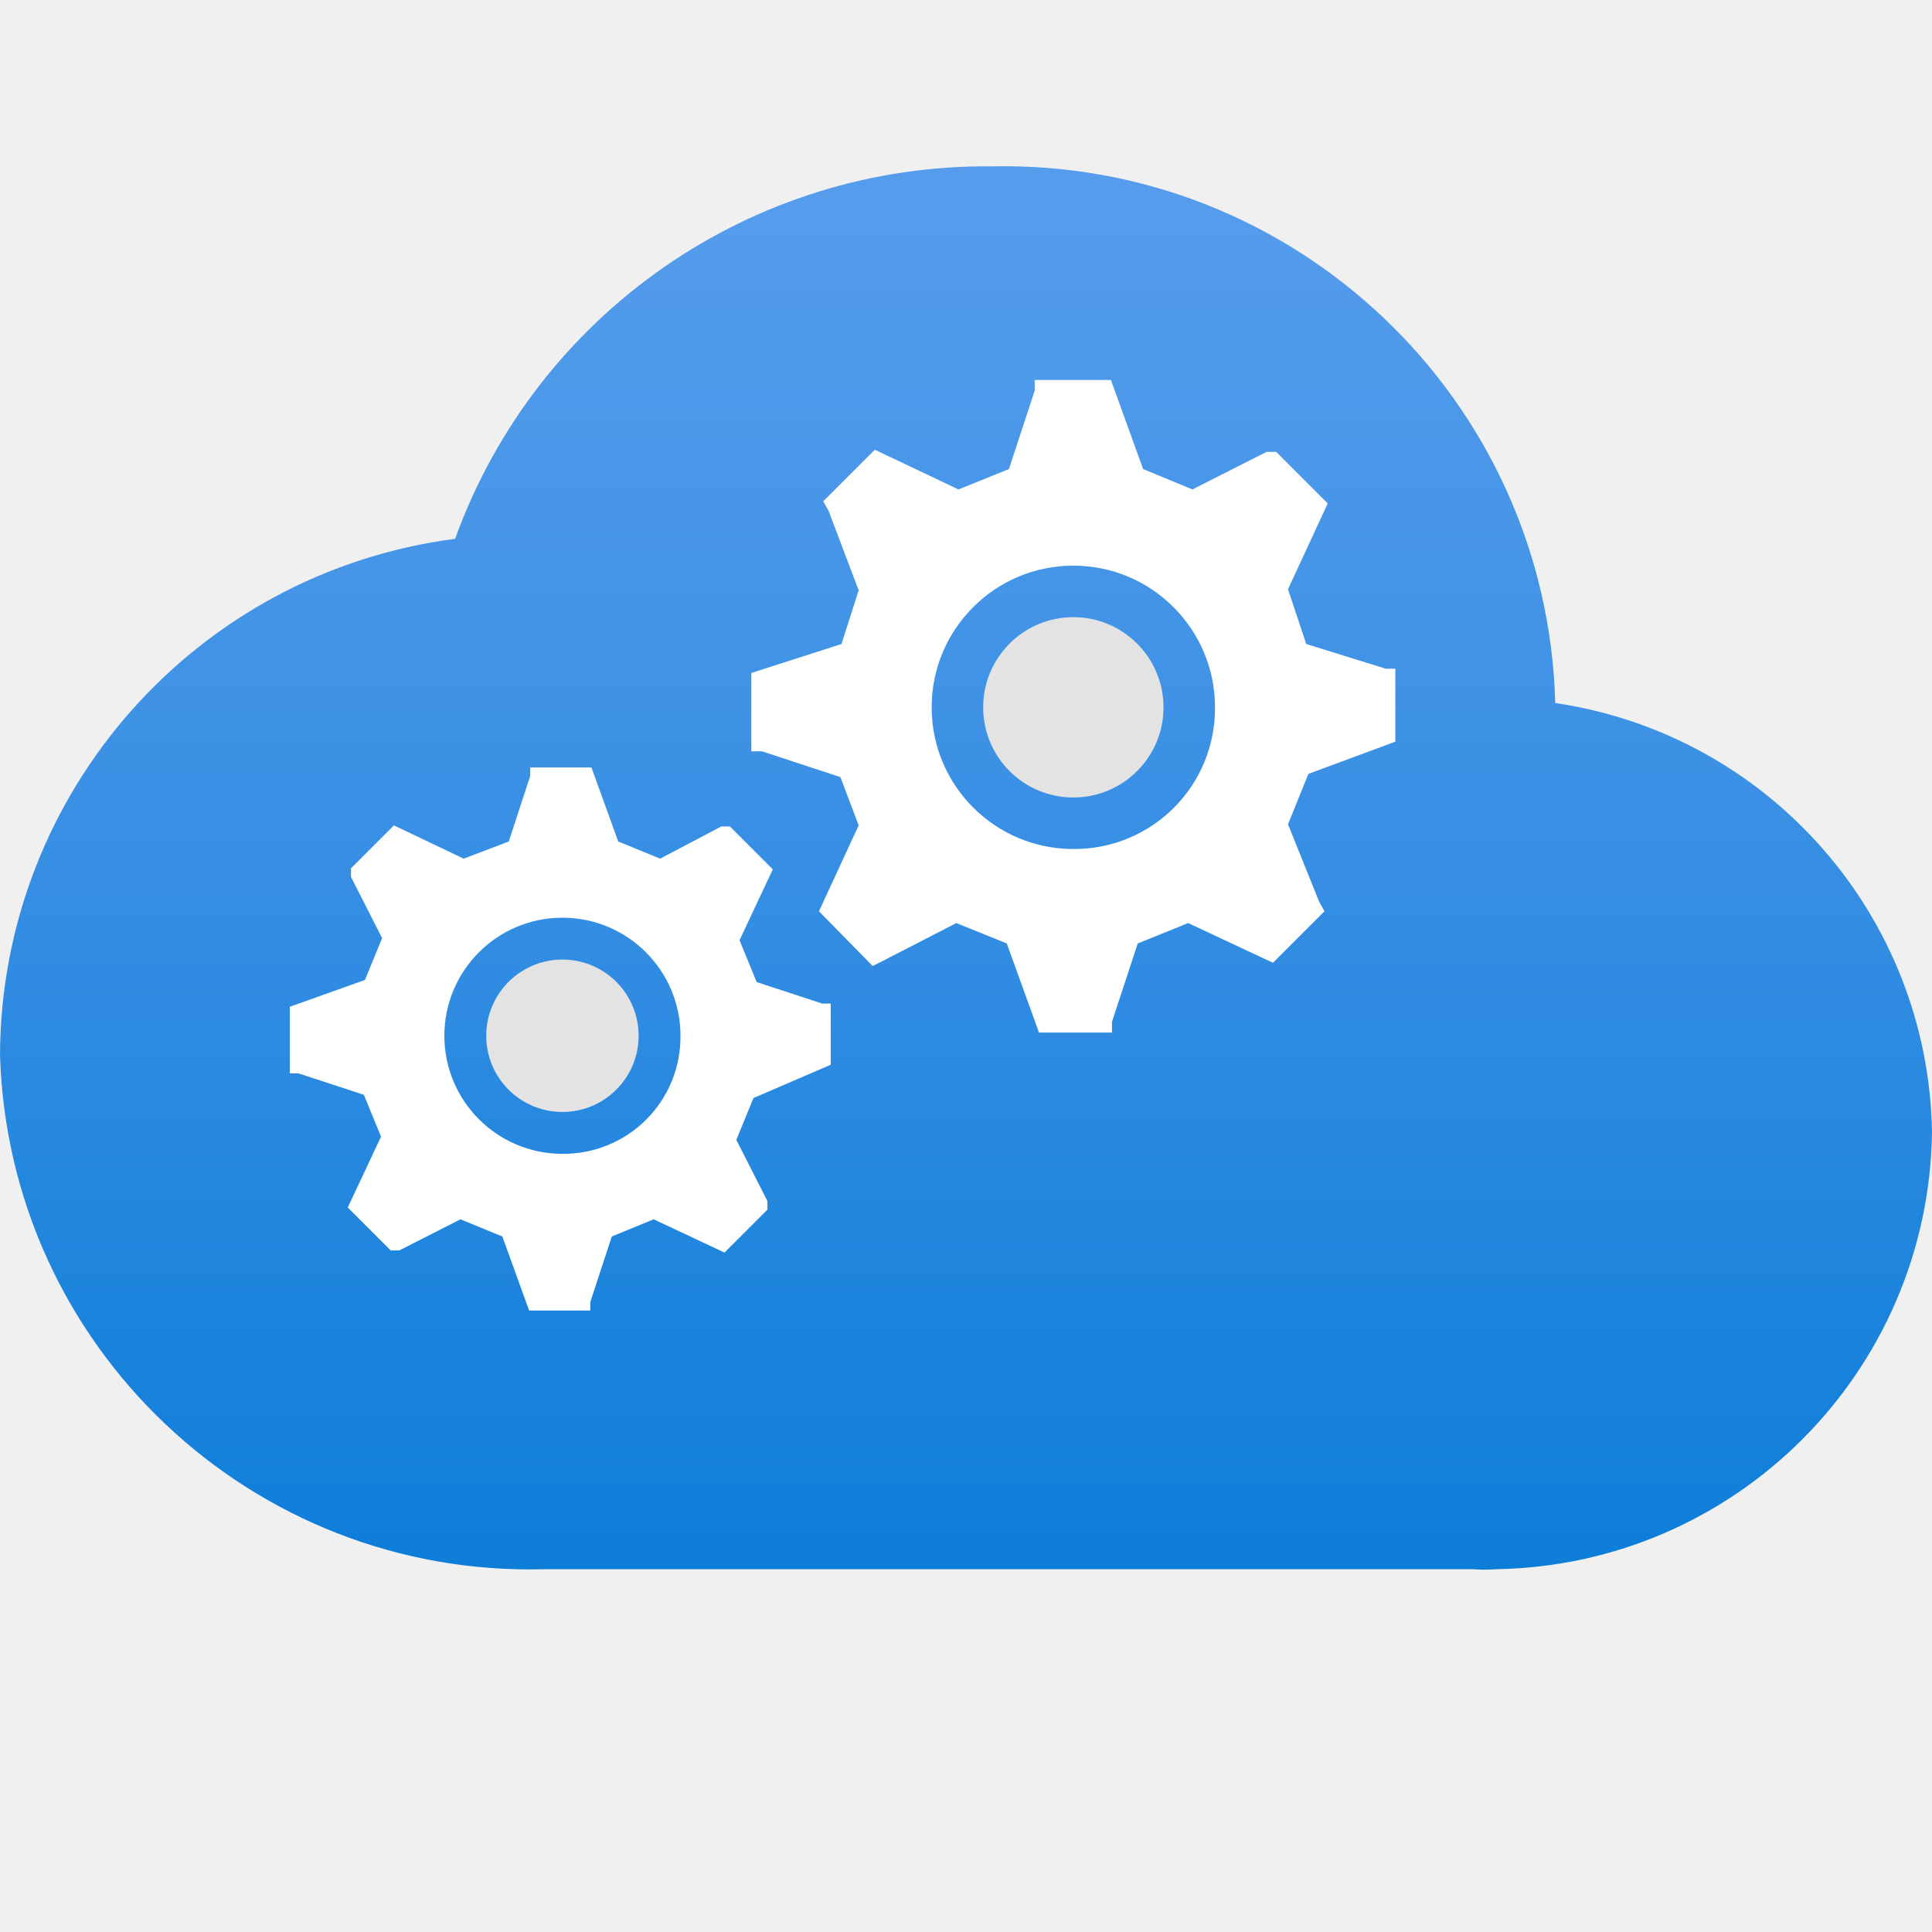
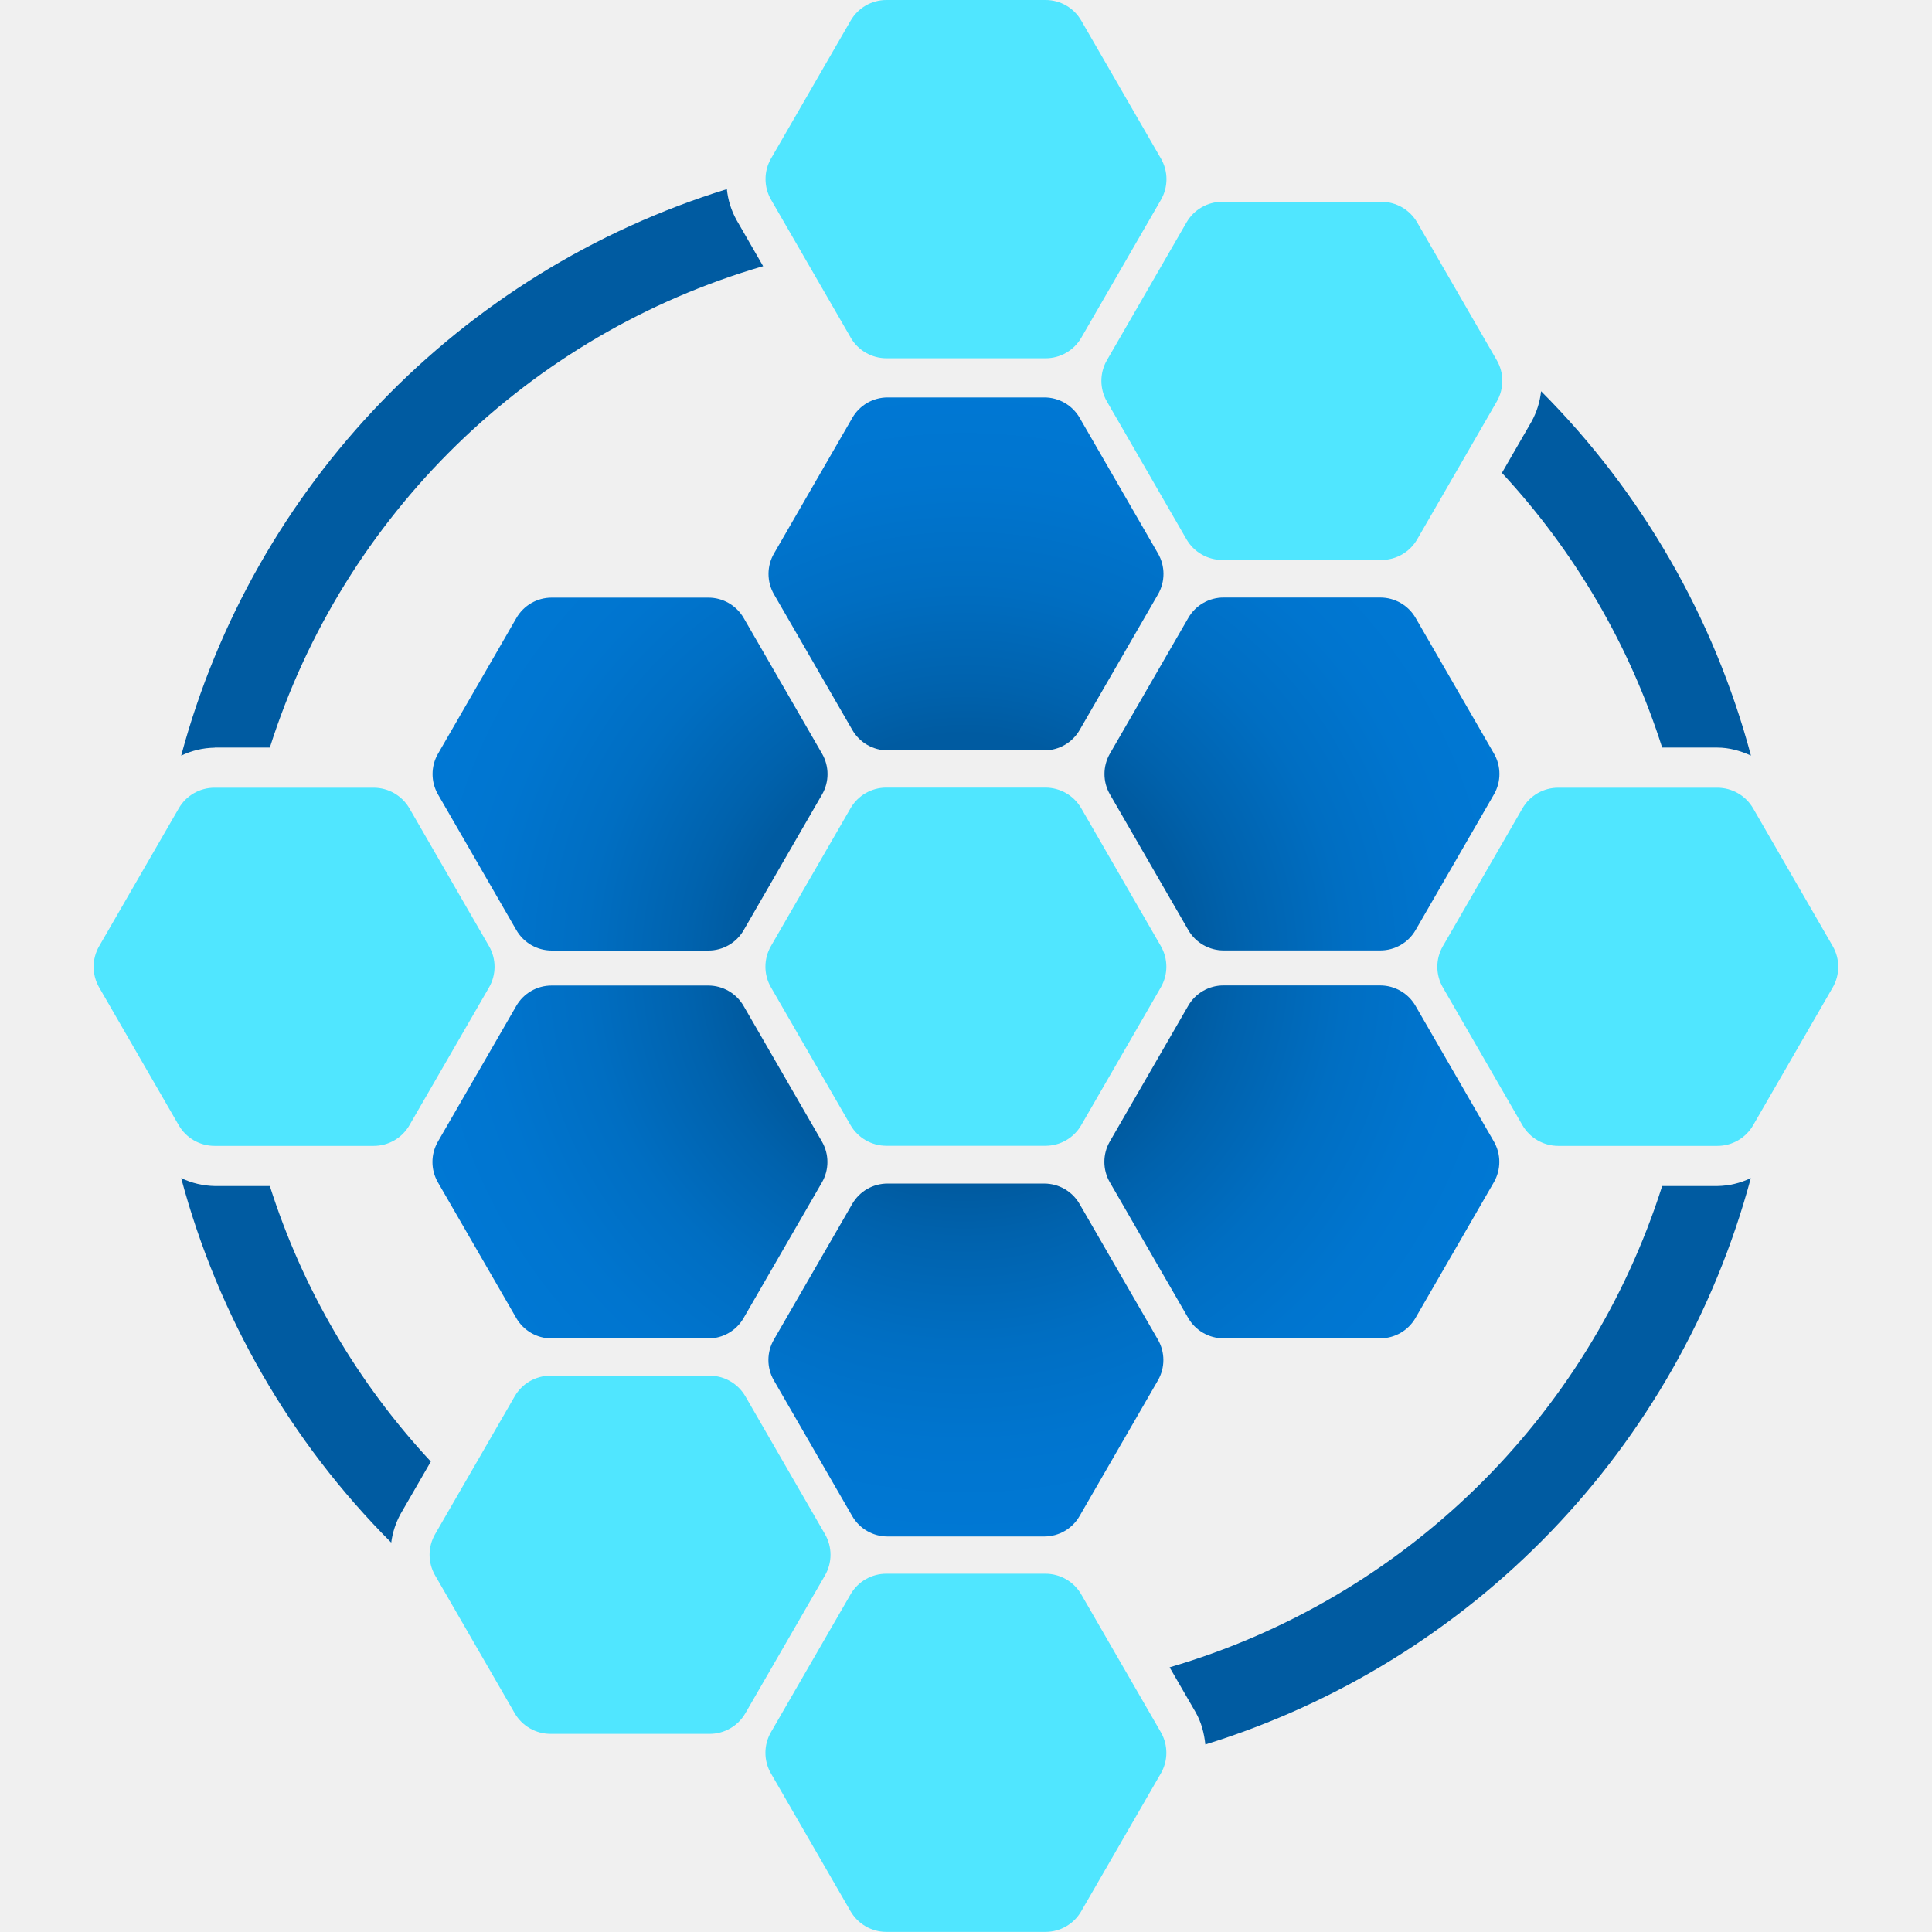
<svg xmlns="http://www.w3.org/2000/svg" viewBox="0 0 18 18" class="msportalfx-svg-placeholder" role="presentation" focusable="false">
  <g>
    <defs>
-       <linearGradient id="493721bb-2bdd-4631-bf56-e057650312d0" x1="8.99" x2="8.99" y1="16.61" y2="-1.27" gradientUnits="userSpaceOnUse">
-         <stop offset="0" stop-color="#0078d4" />
-         <stop offset=".16" stop-color="#1380da" />
-         <stop offset=".53" stop-color="#3c91e5" />
-         <stop offset=".82" stop-color="#559cec" />
-         <stop offset="1" stop-color="#5ea0ef" />
-       </linearGradient>
+       <radialGradient id="874a407f-0264-43c6-b44f-ca563b35829a" cx="-24.113" cy="-103.909" r="18.146" gradientTransform="matrix(.374 0 0 .374 18.009 47.832)" gradientUnits="userSpaceOnUse">
+         <stop offset=".313" stop-color="#005ba1" />
+         <stop offset=".379" stop-color="#0062ad" />
+         <stop offset=".522" stop-color="#006ec2" />
+         <stop offset=".662" stop-color="#0075cf" />
+         <stop offset=".793" stop-color="#0078d4" />
+       </radialGradient>
    </defs>
-     <path fill="url(#493721bb-2bdd-4631-bf56-e057650312d0)" d="M18 10.55a4.11 4.11 0 0 0-3.51-4 5.14 5.14 0 0 0-5.25-5 5.26 5.26 0 0 0-5 3.47A4.87 4.87 0 0 0 0 9.82a4.94 4.94 0 0 0 5.07 4.8h8.65a1.46 1.46 0 0 0 .22 0A4.13 4.13 0 0 0 18 10.55z" />
-     <circle cx="5.24" cy="9.65" r=".71" fill="#e3e3e3" />
-     <path d="M7.74 9.92v-.57h-.08l-.61-.2-.16-.39.31-.66-.4-.4h-.08l-.57.3-.39-.16-.25-.69h-.57v.08l-.2.61-.42.16-.65-.31-.4.4v.08l.29.57-.16.39-.7.25V10h.08l.61.2.16.39-.31.66.4.4h.08l.57-.29.39.16.25.69h.57v-.08l.2-.61.39-.16.66.31.4-.4v-.08l-.29-.57.16-.39zm-2.5.83a1.1 1.1 0 1 1 1.1-1.1 1.09 1.09 0 0 1-1.1 1.1z" class="msportalfx-svg-c01" />
-     <circle cx="10" cy="6.59" r=".84" fill="#e3e3e3" />
-     <path d="M13 6.91v-.68h-.09L12.17 6 12 5.49l.37-.8-.48-.48h-.09l-.69.35-.46-.19-.3-.83h-.71v.1l-.24.73-.47.19-.78-.37-.48.48.05.09.28.74-.16.5-.84.27V7h.1l.73.24.17.45-.37.8.5.51.1-.05.68-.35.47.19.3.83h.68v-.1l.24-.73.47-.19.79.37.48-.48-.05-.09-.29-.72.19-.47zm-3 1a1.32 1.32 0 1 1 1.32-1.32A1.31 1.31 0 0 1 10 7.91z" class="msportalfx-svg-c01" />
+     <path d="m10.341 7.401.73 1.264a.38.38 0 0 0 .329.19h1.46a.379.379 0 0 0 .329-.19l.73-1.264a.38.38 0 0 0 0-.38l-.73-1.264a.38.38 0 0 0-.329-.19H11.4a.379.379 0 0 0-.329.19l-.73 1.264a.38.38 0 0 0 0 .38Zm2.847 1.97a.38.38 0 0 0-.329-.19h-1.46a.379.379 0 0 0-.329.19l-.73 1.264a.38.38 0 0 0 0 .38l.73 1.264a.38.38 0 0 0 .329.19h1.46a.379.379 0 0 0 .329-.19l.73-1.264a.38.38 0 0 0 0-.38l-.73-1.264Zm-8.377-.705a.38.38 0 0 0 .329.19H6.6a.379.379 0 0 0 .329-.19l.73-1.264a.38.38 0 0 0 0-.38l-.73-1.264a.38.38 0 0 0-.329-.19H5.14a.379.379 0 0 0-.329.19l-.73 1.264a.38.38 0 0 0 0 .38l.73 1.264Zm2.847 1.97-.73-1.264a.38.38 0 0 0-.329-.19h-1.46a.379.379 0 0 0-.329.19l-.73 1.264a.38.38 0 0 0 0 .38l.73 1.264a.38.38 0 0 0 .329.19h1.46a.379.379 0 0 0 .329-.19l.73-1.264a.38.38 0 0 0 0-.38Zm2.4.581a.38.38 0 0 0-.329-.19h-1.46a.379.379 0 0 0-.329.19l-.73 1.264a.38.38 0 0 0 0 .38l.73 1.264a.38.38 0 0 0 .329.19h1.46a.379.379 0 0 0 .329-.19l.73-1.264a.38.38 0 0 0 0-.38l-.73-1.264ZM7.941 6.801a.38.38 0 0 0 .329.19h1.46a.379.379 0 0 0 .329-.19l.73-1.264a.38.38 0 0 0 0-.38l-.73-1.264a.38.38 0 0 0-.329-.19H8.27a.379.379 0 0 0-.329.19l-.73 1.264a.38.38 0 0 0 0 .38l.73 1.264Z" fill="url(#874a407f-0264-43c6-b44f-ca563b35829a)" />
+     <path d="m4.556 8.815-.741-1.283a.386.386 0 0 0-.334-.193H1.999a.384.384 0 0 0-.334.193L.924 8.815a.384.384 0 0 0 0 .385l.741 1.283a.386.386 0 0 0 .334.193h1.482a.384.384 0 0 0 .334-.193L4.556 9.2a.384.384 0 0 0 0-.385Zm3.369-5.67a.386.386 0 0 0 .334.193h1.482a.384.384 0 0 0 .334-.193l.741-1.283a.384.384 0 0 0 0-.385L10.075.194A.383.383 0 0 0 9.741 0H8.259a.384.384 0 0 0-.334.193l-.741 1.283a.384.384 0 0 0 0 .385l.741 1.283Zm9.15 5.67-.741-1.283A.386.386 0 0 0 16 7.339h-1.482a.384.384 0 0 0-.334.193l-.741 1.283a.384.384 0 0 0 0 .385l.741 1.283a.386.386 0 0 0 .334.193H16a.384.384 0 0 0 .334-.193l.741-1.283a.384.384 0 0 0 0-.385Zm-9.389 5.478-.741-1.283a.386.386 0 0 0-.334-.193H5.129a.384.384 0 0 0-.334.193l-.741 1.283a.384.384 0 0 0 0 .385l.741 1.283a.386.386 0 0 0 .334.193h1.482a.384.384 0 0 0 .334-.193l.741-1.283a.384.384 0 0 0 0-.385Zm6.259-10.937-.741-1.283a.386.386 0 0 0-.334-.193h-1.482a.384.384 0 0 0-.334.193l-.741 1.283a.384.384 0 0 0 0 .385l.741 1.283a.386.386 0 0 0 .334.193h1.482a.384.384 0 0 0 .334-.193l.741-1.283a.384.384 0 0 0 0-.385Zm-3.871 11.499a.386.386 0 0 0-.334-.193H8.258a.384.384 0 0 0-.334.193l-.741 1.283a.384.384 0 0 0 0 .385l.741 1.283a.386.386 0 0 0 .334.193H9.74a.384.384 0 0 0 .334-.193l.741-1.283a.384.384 0 0 0 0-.385l-.741-1.283Zm0-7.324a.386.386 0 0 0-.334-.193H8.258a.384.384 0 0 0-.334.193l-.741 1.283a.384.384 0 0 0 0 .385l.741 1.283a.386.386 0 0 0 .334.193H9.74a.384.384 0 0 0 .334-.193l.741-1.283a.384.384 0 0 0 0-.385l-.741-1.283Z" fill="#50e6ff" />
+     <path d="M16.313 7.039a7.574 7.574 0 0 0-1.955-3.394.755.755 0 0 1-.089.283l-.276.478a6.791 6.791 0 0 1 1.493 2.559H16c.11 0 .215.03.312.074ZM4.014 13.617a6.784 6.784 0 0 1-1.5-2.567H2a.757.757 0 0 1-.312-.074 7.57 7.57 0 0 0 1.957 3.396.764.764 0 0 1 .086-.265l.283-.49ZM2 6.965h.514A6.823 6.823 0 0 1 7.11 2.48l-.249-.432a.751.751 0 0 1-.089-.286A7.588 7.588 0 0 0 1.688 7.04.741.741 0 0 1 2 6.966Zm14 4.085h-.514a6.828 6.828 0 0 1-4.589 4.484l.242.418c.054.094.08.197.091.301a7.586 7.586 0 0 0 5.082-5.277.741.741 0 0 1-.312.074Z" fill="#005ba1" />
  </g>
  <style>.msportalfx-svg-c01{fill:#fff}.msportalfx-svg-c02{fill:#e5e5e5}.msportalfx-svg-c03{fill:#a0a1a2}.msportalfx-svg-c04{fill:#7a7a7a}.msportalfx-svg-c05{fill:#3e3e3e}.msportalfx-svg-c06{fill:#1e1e1e}.msportalfx-svg-c07{fill:#0f0f0f}.msportalfx-svg-c08{fill:#ba141a}.msportalfx-svg-c09{fill:#dd5900}.msportalfx-svg-c10{fill:#ff8c00}.msportalfx-svg-c11{fill:#fcd116}.msportalfx-svg-c12{fill:#fee087}.msportalfx-svg-c13{fill:#b8d432}.msportalfx-svg-c14,.msportalfx-svg-c32{fill:#57a300}.msportalfx-svg-c15{fill:#59b4d9}.msportalfx-svg-c16{fill:#3999c6}.msportalfx-svg-c17{fill:#804998}.msportalfx-svg-c18{fill:#ec008c}.msportalfx-svg-c19{fill:#0072c6}.msportalfx-svg-c20{fill:#68217a}.msportalfx-svg-c21{fill:#00188f}.msportalfx-svg-c22{fill:#e81123}.fxs-mode-light .msportalfx-svg-c22{fill:#a4262c}.msportalfx-svg-c23{fill:#cae3f3}.msportalfx-svg-c24{fill:#59aed3}.msportalfx-svg-c25{fill:#4c3b12}.msportalfx-svg-c26{fill:#be9555}.msportalfx-svg-c27{fill:#4f4d52}.msportalfx-svg-c28{fill:#ef6f59}.msportalfx-svg-c29{fill:#f7cb64}.msportalfx-svg-c30{fill:#fdd8db}.msportalfx-svg-c31{fill:#f6ffec}.msportalfx-svg-c33{fill:#8a2da5}.msportalfx-svg-c34{fill:#e00b1c}.msportalfx-svg-c35{fill:#015cda}.msportalfx-svg-c36{fill:#5db300}.msportalfx-svg-c97{fill:#ffb900}.msportalfx-svg-c98{fill:#00a4ef}.msportalfx-svg-c99{fill:#f25022}.msportalfx-inverted-theme .msportalfx-svg-c05,.fxs-theme-dark .msportalfx-svg-c05{fill:#777}.msportalfx-inverted-theme .msportalfx-svg-c07,.fxs-theme-dark .msportalfx-svg-c07{fill:#f2f2f2}.msportalfx-svg-palette-white{fill:#fff}.msportalfx-svg-palette-blue{fill:#015cda}.msportalfx-svg-palette-black{fill:#1e1e1e}.msportalfx-svg-palette-green{fill:#57a300}.msportalfx-svg-palette-gray{fill:#a0a1a2}.msportalfx-svg-palette-inherit{fill:inherit}.msportalfx-svg-badge{position:absolute;left:0;bottom:0;min-height:10px;min-width:10px}.fxc-menu-icon&gt;.msportalfx-svg-badge{left:-2px;bottom:-2px;min-height:8px;min-width:8px}.msportalfx-svg-disabled{filter:grayscale(100%)}@-moz-document url-prefix(){.msportalfx-svg-disabled{filter:none;}}.msportalfx-svg-disabled .msportalfx-svg-c01{fill:grayscale(#fff)}.msportalfx-svg-disabled .msportalfx-svg-c02{fill:grayscale(#e5e5e5)}.msportalfx-svg-disabled .msportalfx-svg-c03{fill:grayscale(#a0a1a2)}.msportalfx-svg-disabled .msportalfx-svg-c04{fill:grayscale(#7a7a7a)}.msportalfx-svg-disabled .msportalfx-svg-c05{fill:grayscale(#3e3e3e)}.msportalfx-svg-disabled .msportalfx-svg-c06{fill:grayscale(#1e1e1e)}.msportalfx-svg-disabled .msportalfx-svg-c07{fill:grayscale(#0f0f0f)}.msportalfx-svg-disabled .msportalfx-svg-c08{fill:grayscale(#ba141a)}.msportalfx-svg-disabled .msportalfx-svg-c09{fill:grayscale(#dd5900)}.msportalfx-svg-disabled .msportalfx-svg-c10{fill:grayscale(#ff8c00)}.msportalfx-svg-disabled .msportalfx-svg-c11{fill:grayscale(#fcd116)}.msportalfx-svg-disabled .msportalfx-svg-c12{fill:grayscale(#fee087)}.msportalfx-svg-disabled .msportalfx-svg-c13{fill:grayscale(#b8d432)}.msportalfx-svg-disabled .msportalfx-svg-c14{fill:grayscale(#7fba00)}.msportalfx-svg-disabled .msportalfx-svg-c15{fill:grayscale(#59b4d9)}.msportalfx-svg-disabled .msportalfx-svg-c16{fill:grayscale(#3999c6)}.msportalfx-svg-disabled .msportalfx-svg-c17{fill:grayscale(#804998)}.msportalfx-svg-disabled .msportalfx-svg-c18{fill:grayscale(#ec008c)}.msportalfx-svg-disabled .msportalfx-svg-c19{fill:grayscale(#0072c6)}.msportalfx-svg-disabled .msportalfx-svg-c20{fill:grayscale(#68217a)}.msportalfx-svg-disabled .msportalfx-svg-c21{fill:grayscale(#00188f)}.msportalfx-svg-disabled .msportalfx-svg-c22{fill:grayscale(#e81123)}.msportalfx-svg-disabled .msportalfx-svg-c23{fill:grayscale(#cae3f3)}.msportalfx-svg-disabled .msportalfx-svg-c24{fill:grayscale(#59aed3)}.msportalfx-svg-disabled .msportalfx-svg-c25{fill:grayscale(#4c3b12)}.msportalfx-svg-disabled .msportalfx-svg-c26{fill:grayscale(#be9555)}.msportalfx-svg-disabled .msportalfx-svg-c27{fill:grayscale(#4f4d52)}.msportalfx-svg-disabled .msportalfx-svg-c28{fill:grayscale(#ef6f59)}.msportalfx-svg-disabled .msportalfx-svg-c29{fill:grayscale(#f7cb64)}.msportalfx-svg-disabled .msportalfx-svg-c30{fill:grayscale(#fdd8db)}.msportalfx-svg-disabled .msportalfx-svg-c31{fill:grayscale(#f6ffec)}.msportalfx-svg-disabled .msportalfx-svg-c97{fill:grayscale(#ffb900)}.msportalfx-svg-disabled .msportalfx-svg-c98{fill:grayscale(#00a4ef)}.msportalfx-svg-disabled .msportalfx-svg-c99{fill:grayscale(#f25022)}.msportalfx-svg-loading-square{animation:ProgressFlagAnimation 1.45s infinite ease-in-out;transform-origin:50%}.msportalfx-svg-loading-square:nth-child(1){animation-delay:0s}.msportalfx-svg-loading-square:nth-child(2){animation-delay:.2s}.msportalfx-svg-loading-square:nth-child(3){animation-delay:.4s}@keyframes ProgressFlagAnimation{0%{transform:scale(1);opacity:.3}36.1%{transform:scale(1.06);opacity:1}50%{transform:scale(1.06);opacity:1}86.1%{transform:scale(1);opacity:.3}}.msportalfx-svg-flip-horizontal&gt;svg,svg.msportalfx-svg-flip-horizontal{transform:scaleX(-1)}.msportalfx-svg-fabric-rotate360{animation:ImageRotation 1.3s cubic-bezier(.53,.21,.29,.67) infinite}@keyframes ImageRotation{0%{transform:rotate(-45deg)}100%{transform:rotate(315deg)}}.fxs-svg-number .msportalfx-font-bold{font-size:10px;fill:#0065ad}.fxs-svg-number .fxs-svg-circle{stroke-width:0%;fill:#0078d4}.fxs-svg-number .fxs-svg-text{fill:#fff;font-size:10px}.fxs-svg-number.msportalfx-svg-disabled{filter:grayscale(0%)}.fxs-svg-number.msportalfx-svg-disabled .fxs-svg-circle{fill:#fff;stroke-width:1px;stroke:#949494}.fxs-svg-number.msportalfx-svg-disabled .fxs-svg-text{fill:#949494}.fxs-theme-dark .fxs-svg-number .fxs-svg-text{fill:#0f0f0f}.fxs-theme-dark .fxs-svg-number .fxs-svg-circle{stroke-width:0%;fill:#0078d4}.fxs-theme-dark .fxs-svg-number.msportalfx-svg-disabled .fxs-svg-circle{fill:#0f0f0f;stroke-width:1px;stroke:#949494}.fxs-theme-dark .fxs-svg-number.msportalfx-svg-disabled .fxs-svg-text{fill:#949494}</style>
</svg>
